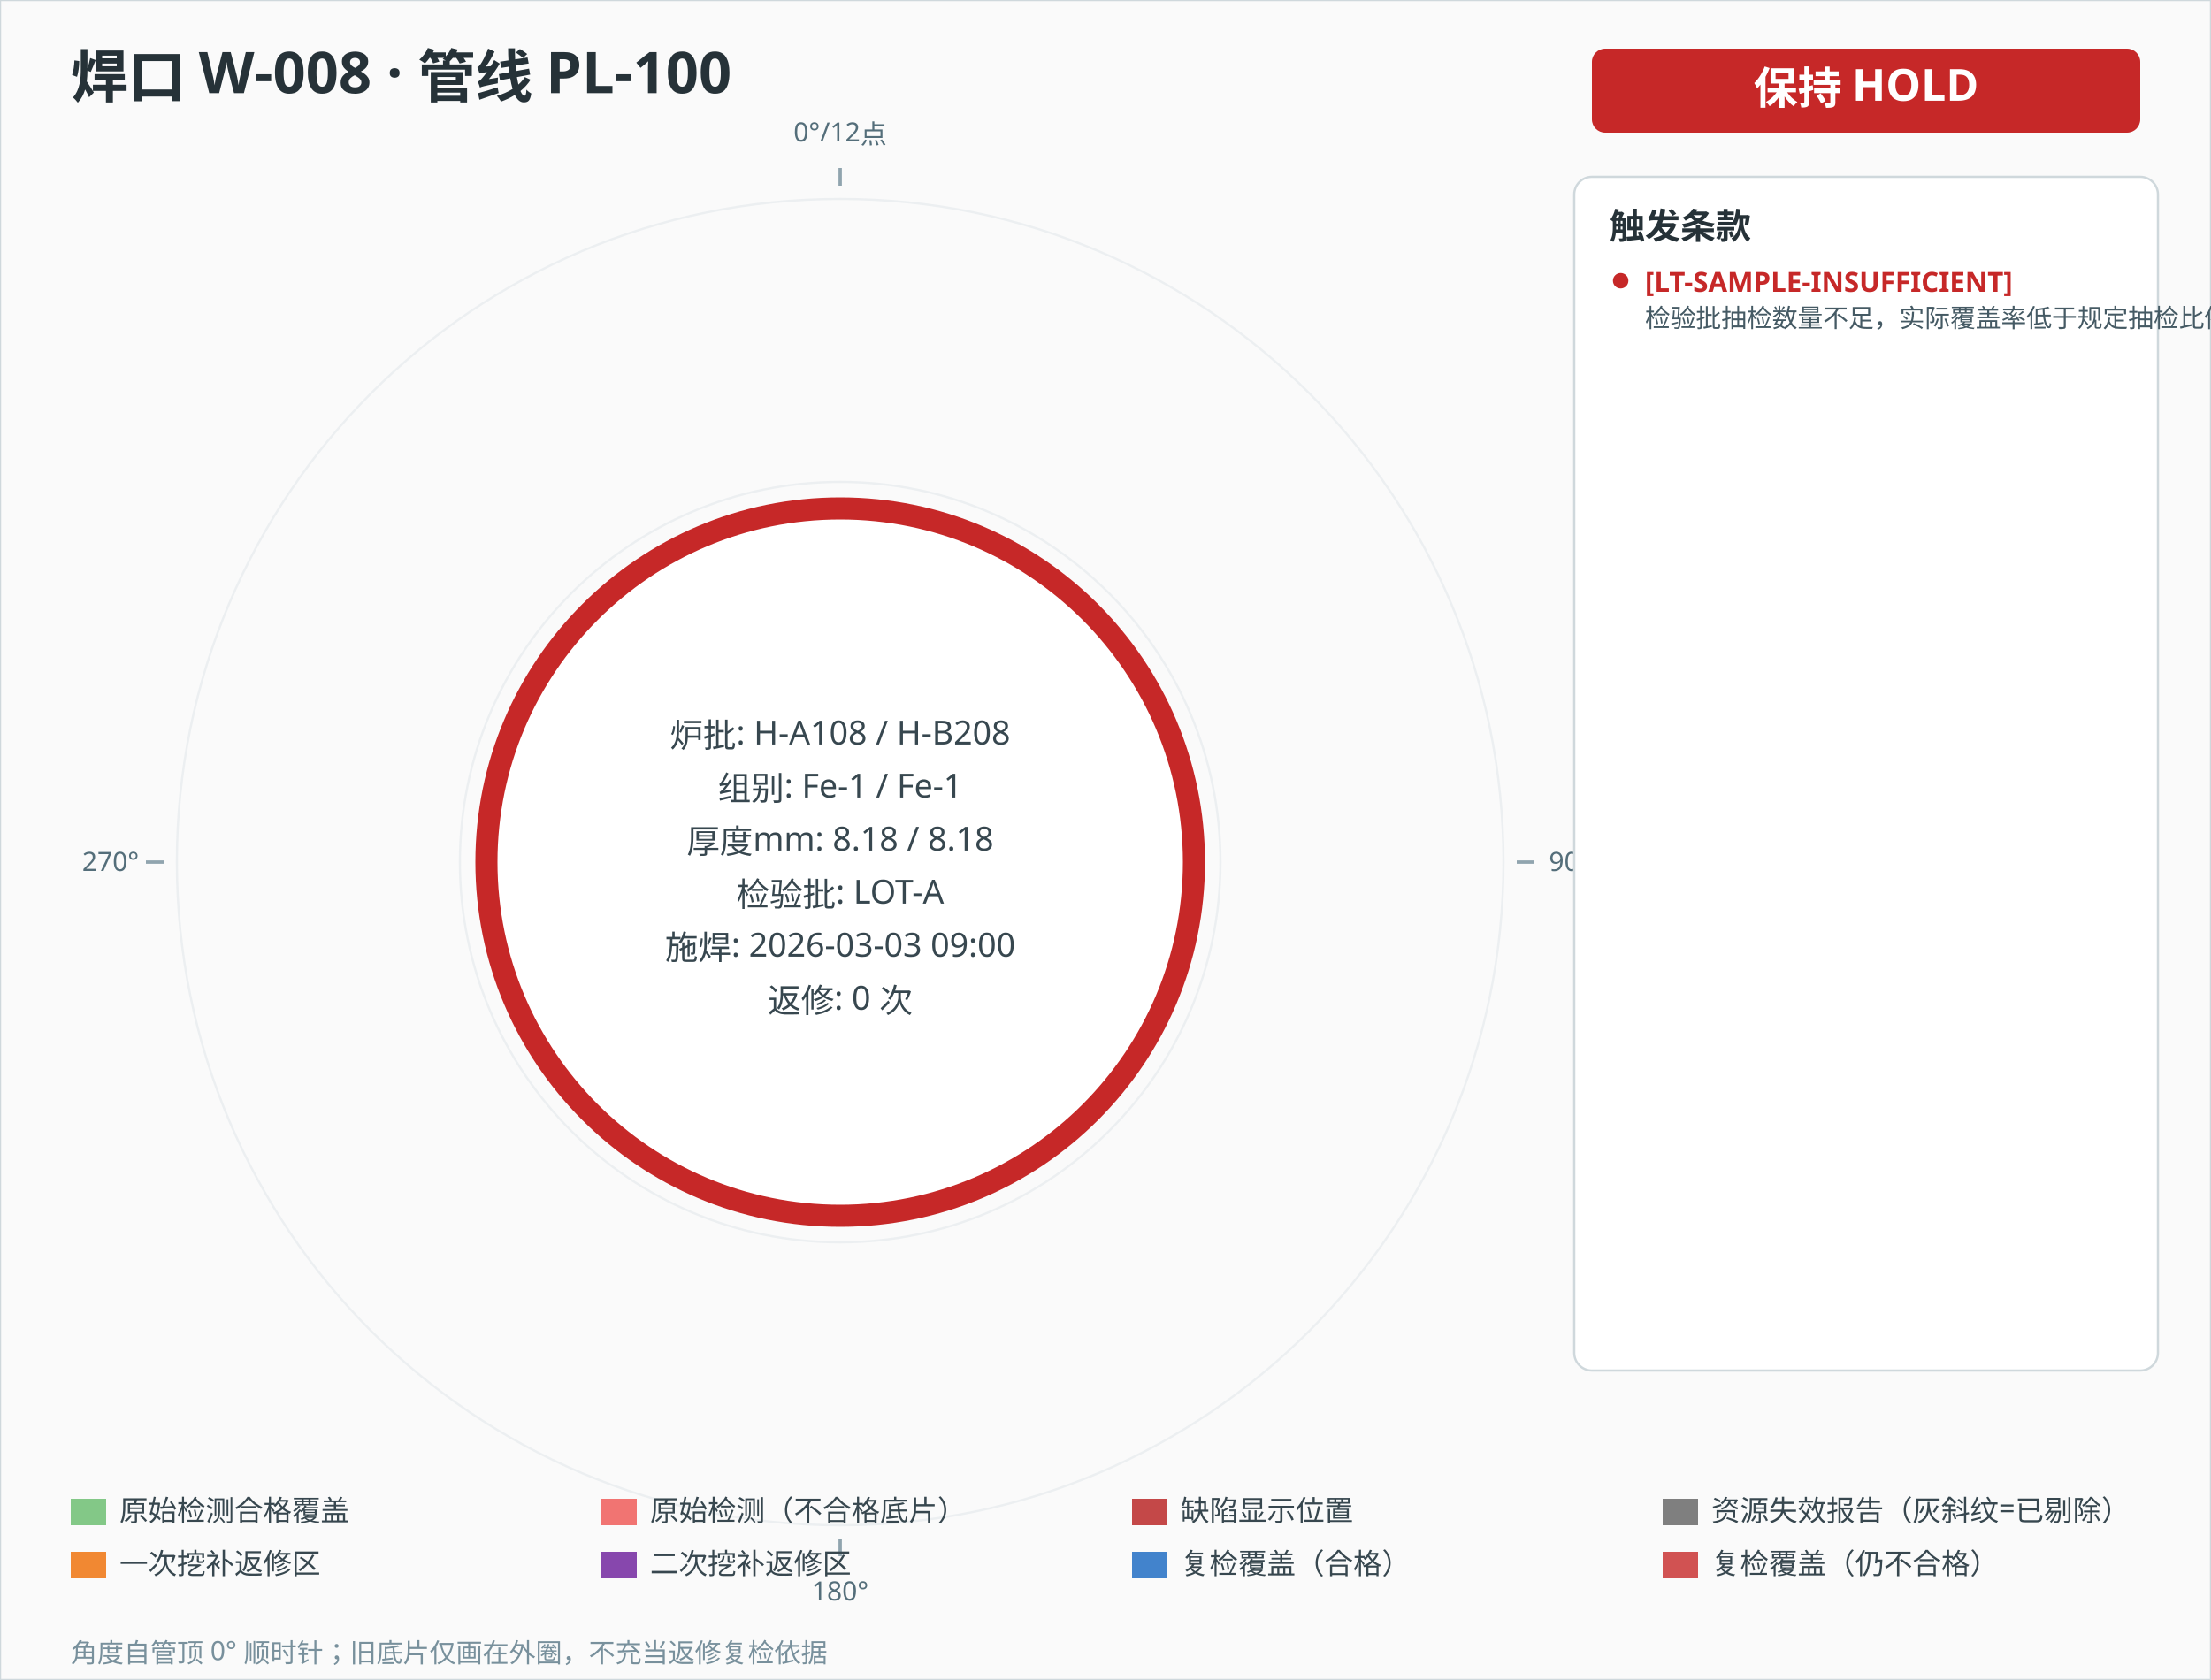
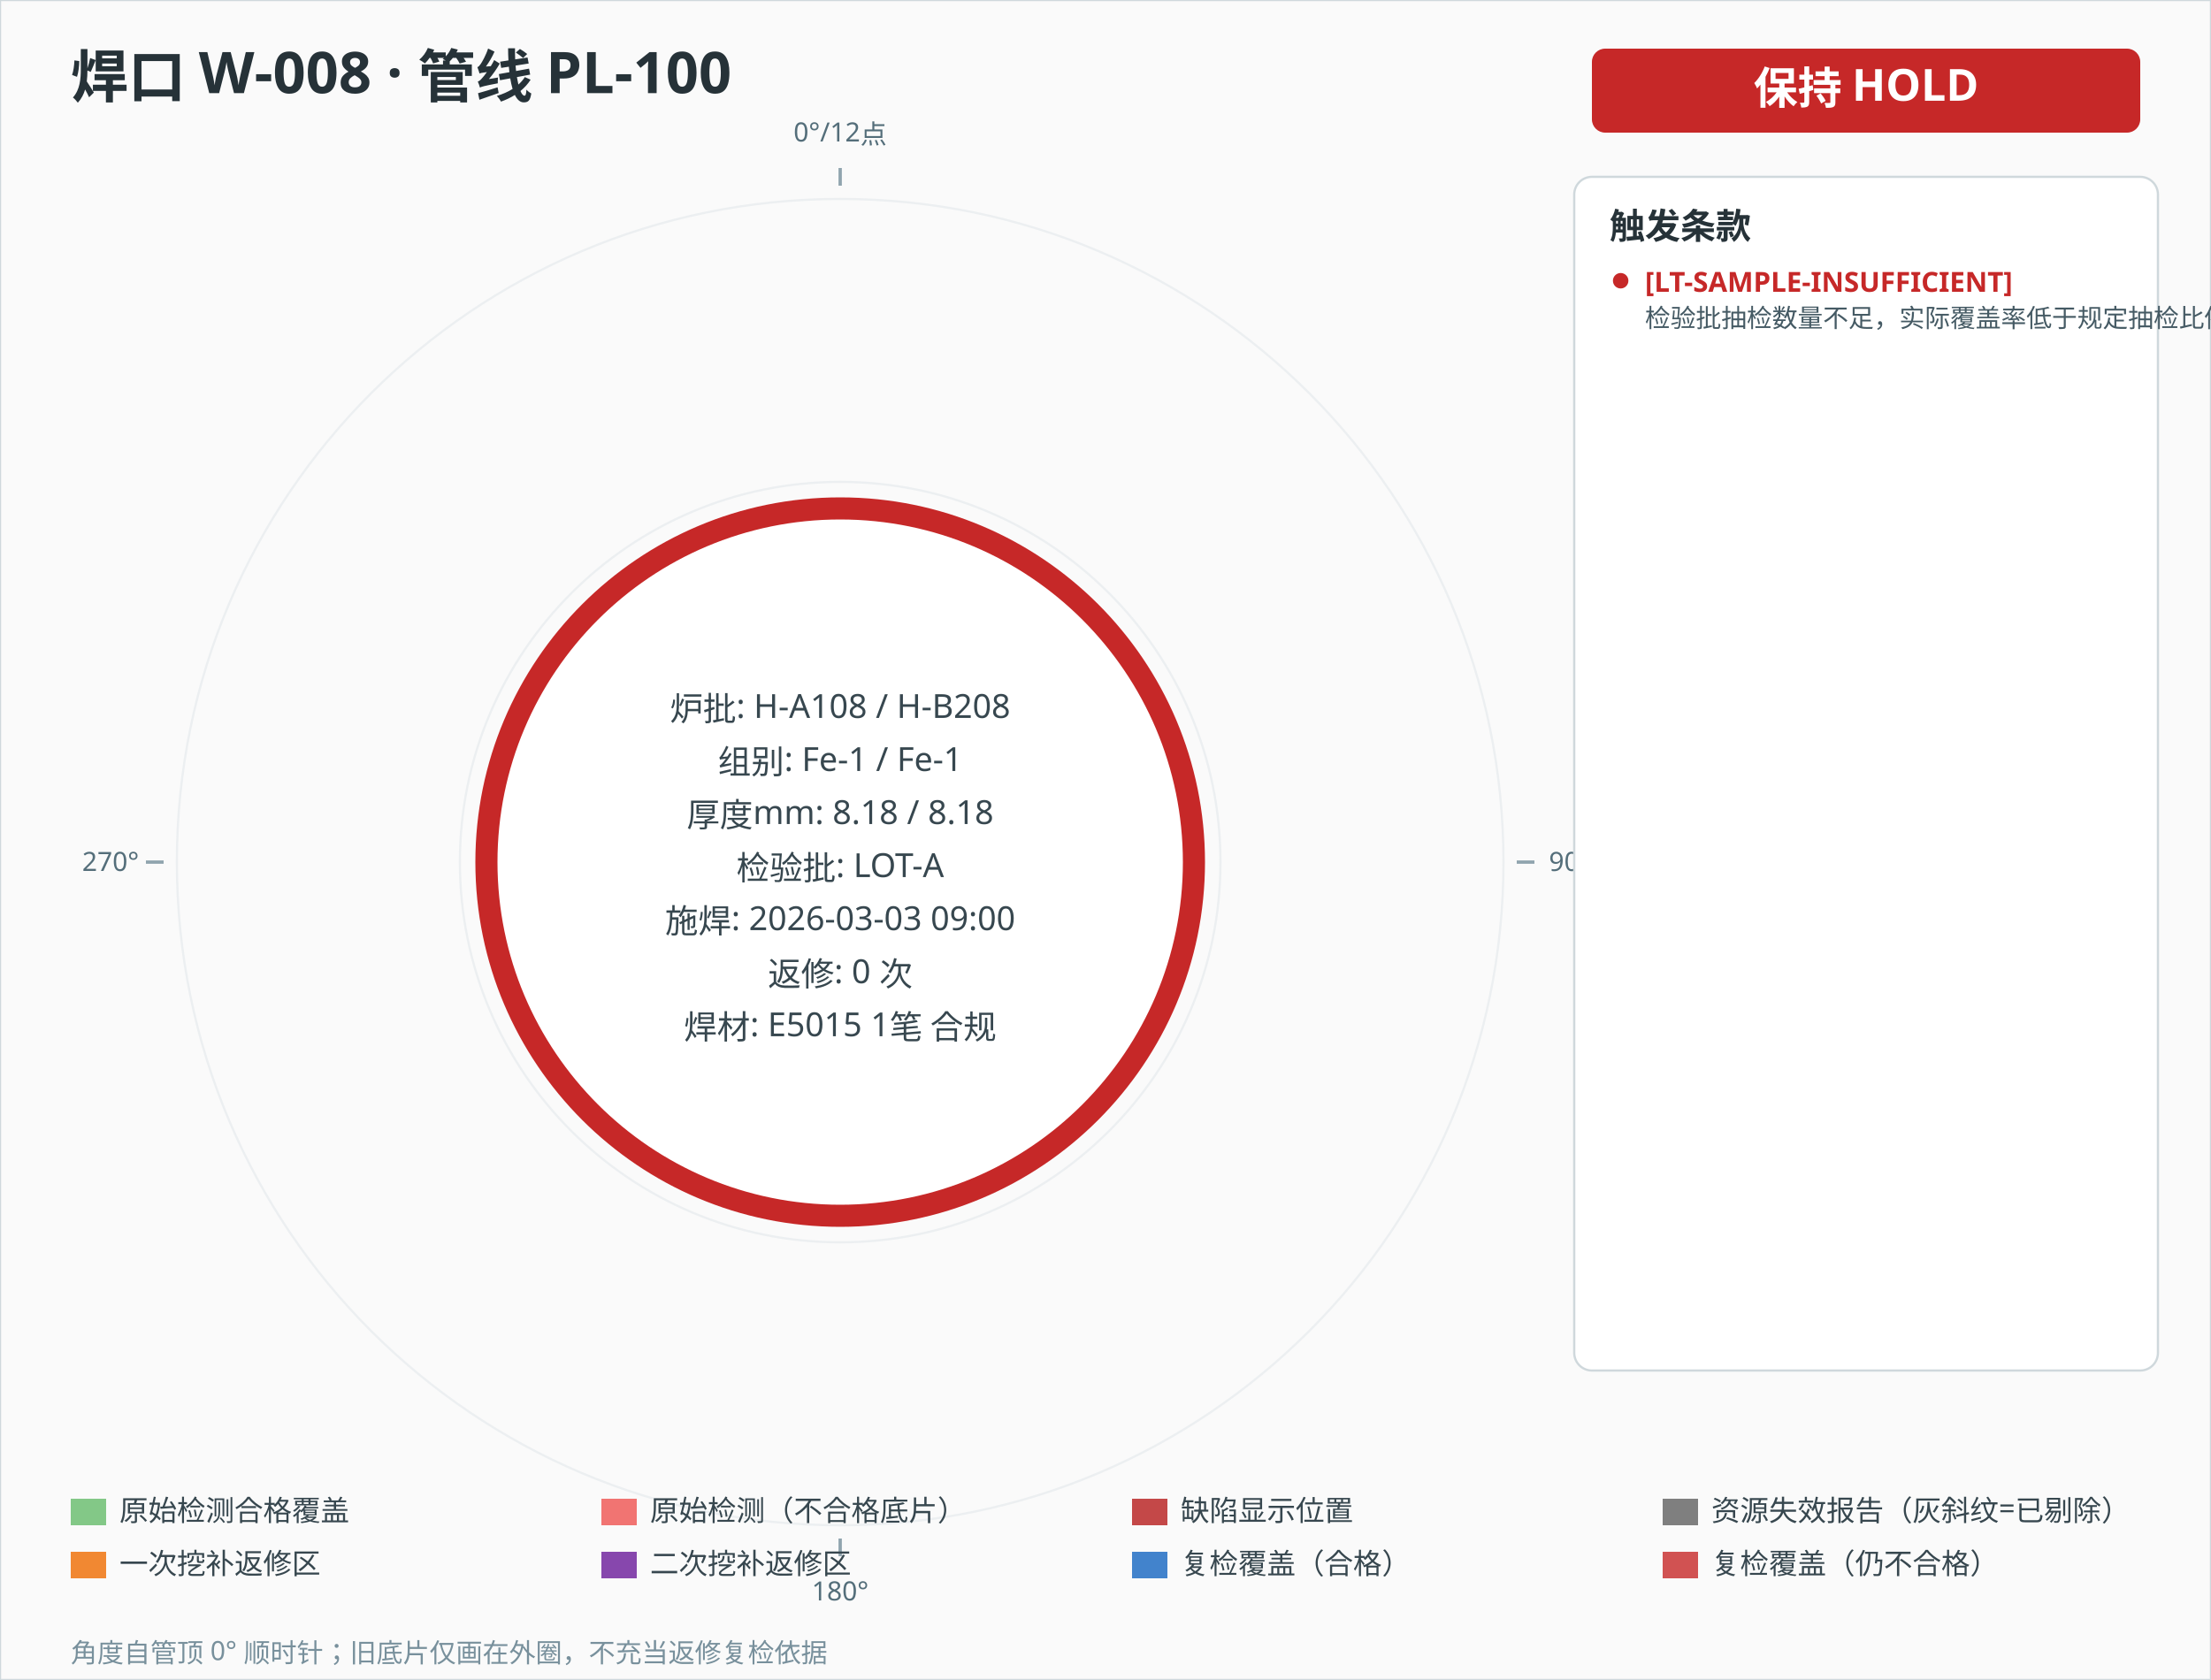
<svg xmlns="http://www.w3.org/2000/svg" viewBox="0 0 1000 760" font-family="sans-serif">
  <rect width="1000" height="760" fill="#fafafa" stroke="#cfd8dc" />
  <defs>
    <pattern id="ndexcluded" width="8" height="8" patternUnits="userSpaceOnUse" patternTransform="rotate(45)">
      <rect width="8" height="8" fill="#9e9e9e" fill-opacity="0.18" />
      <line x1="0" y1="0" x2="0" y2="8" stroke="#616161" stroke-width="3" />
    </pattern>
  </defs>
  <text x="32" y="44" font-size="26" font-weight="bold" fill="#263238">焊口 W-008 · 管线 PL-100</text>
  <rect x="720" y="22" width="248" height="38" rx="6" fill="#c62828" />
  <text x="844" y="47" font-size="20" font-weight="bold" fill="#ffffff" text-anchor="middle">保持 HOLD</text>
  <circle cx="380.0" cy="390.0" r="300" fill="none" stroke="#eceff1" stroke-width="1" />
  <circle cx="380.0" cy="390.0" r="172" fill="none" stroke="#eceff1" stroke-width="1" />
  <line x1="380.0" y1="84.0" x2="380.0" y2="76.0" stroke="#90a4ae" stroke-width="1.5" />
  <text x="380.0" y="64.0" font-size="12" fill="#546e7a" text-anchor="middle">0°/12点</text>
  <line x1="686.0" y1="390.0" x2="694.0" y2="390.0" stroke="#90a4ae" stroke-width="1.5" />
  <text x="710.0" y="394.0" font-size="12" fill="#546e7a" text-anchor="middle">90°</text>
  <line x1="380.0" y1="696.0" x2="380.0" y2="704.0" stroke="#90a4ae" stroke-width="1.5" />
  <text x="380.0" y="724.0" font-size="12" fill="#546e7a" text-anchor="middle">180°</text>
  <line x1="74.0" y1="390.0" x2="66.0" y2="390.0" stroke="#90a4ae" stroke-width="1.5" />
  <text x="50.0" y="394.0" font-size="12" fill="#546e7a" text-anchor="middle">270°</text>
  <text x="380.0" y="386.0" font-size="16" fill="#c62828" text-anchor="middle">无任何 RT/UT/PT 记录</text>
  <circle cx="380.0" cy="390.0" r="160" fill="#ffffff" stroke="#c62828" stroke-width="10" />
-   <text x="380.0" y="338.0" font-size="15" fill="#37474f" text-anchor="middle">炉批: H-A108 / H-B208</text>
-   <text x="380.0" y="362.0" font-size="15" fill="#37474f" text-anchor="middle">组别: Fe-1 / Fe-1</text>
-   <text x="380.0" y="386.0" font-size="15" fill="#37474f" text-anchor="middle">厚度mm: 8.18 / 8.18</text>
-   <text x="380.0" y="410.0" font-size="15" fill="#37474f" text-anchor="middle">检验批: LOT-A</text>
-   <text x="380.0" y="434.0" font-size="15" fill="#37474f" text-anchor="middle">施焊: 2026-03-03 09:00</text>
-   <text x="380.0" y="458.0" font-size="15" fill="#37474f" text-anchor="middle">返修: 0 次</text>
+   <text x="380.0" y="326.0" font-size="15" fill="#37474f" text-anchor="middle">炉批: H-A108 / H-B208</text>
+   <text x="380.0" y="350.0" font-size="15" fill="#37474f" text-anchor="middle">组别: Fe-1 / Fe-1</text>
+   <text x="380.0" y="374.0" font-size="15" fill="#37474f" text-anchor="middle">厚度mm: 8.18 / 8.18</text>
+   <text x="380.0" y="398.0" font-size="15" fill="#37474f" text-anchor="middle">检验批: LOT-A</text>
+   <text x="380.0" y="422.0" font-size="15" fill="#37474f" text-anchor="middle">施焊: 2026-03-03 09:00</text>
+   <text x="380.0" y="446.0" font-size="15" fill="#37474f" text-anchor="middle">返修: 0 次</text>
+   <text x="380.0" y="470.0" font-size="15" fill="#37474f" text-anchor="middle">焊材: E5015 1笔 合规</text>
  <rect x="712" y="80" width="264" height="540" rx="8" fill="#ffffff" stroke="#cfd8dc" />
  <text x="728" y="108" font-size="16" font-weight="bold" fill="#263238">触发条款</text>
  <circle cx="733" cy="127" r="3.5" fill="#c62828" />
  <text x="744" y="132" font-size="12.5" font-weight="bold" fill="#c62828">[LT-SAMPLE-INSUFFICIENT]</text>
  <text x="744" y="148" font-size="11.5" fill="#455a64">检验批抽检数量不足，实际覆盖率低于规定抽检比例</text>
  <rect x="32" y="678" width="16" height="12" fill="#66bb6a" fill-opacity="0.8" />
  <text x="54" y="688" font-size="13" fill="#37474f">原始检测合格覆盖</text>
  <rect x="272" y="678" width="16" height="12" fill="#ef5350" fill-opacity="0.8" />
  <text x="294" y="688" font-size="13" fill="#37474f">原始检测（不合格底片）</text>
  <rect x="512" y="678" width="16" height="12" fill="#b71c1c" fill-opacity="0.8" />
  <text x="534" y="688" font-size="13" fill="#37474f">缺陷显示位置</text>
  <rect x="752" y="678" width="16" height="12" fill="#616161" fill-opacity="0.8" />
  <text x="774" y="688" font-size="13" fill="#37474f">资源失效报告（灰斜纹=已剔除）</text>
  <rect x="32" y="702" width="16" height="12" fill="#ef6c00" fill-opacity="0.8" />
  <text x="54" y="712" font-size="13" fill="#37474f">一次挖补返修区</text>
  <rect x="272" y="702" width="16" height="12" fill="#6a1b9a" fill-opacity="0.8" />
  <text x="294" y="712" font-size="13" fill="#37474f">二次挖补返修区</text>
  <rect x="512" y="702" width="16" height="12" fill="#1565c0" fill-opacity="0.8" />
  <text x="534" y="712" font-size="13" fill="#37474f">复检覆盖（合格）</text>
  <rect x="752" y="702" width="16" height="12" fill="#c62828" fill-opacity="0.8" />
  <text x="774" y="712" font-size="13" fill="#37474f">复检覆盖（仍不合格）</text>
  <text x="32" y="752" font-size="12" fill="#78909c">角度自管顶 0° 顺时针；旧底片仅画在外圈，不充当返修复检依据</text>
</svg>
